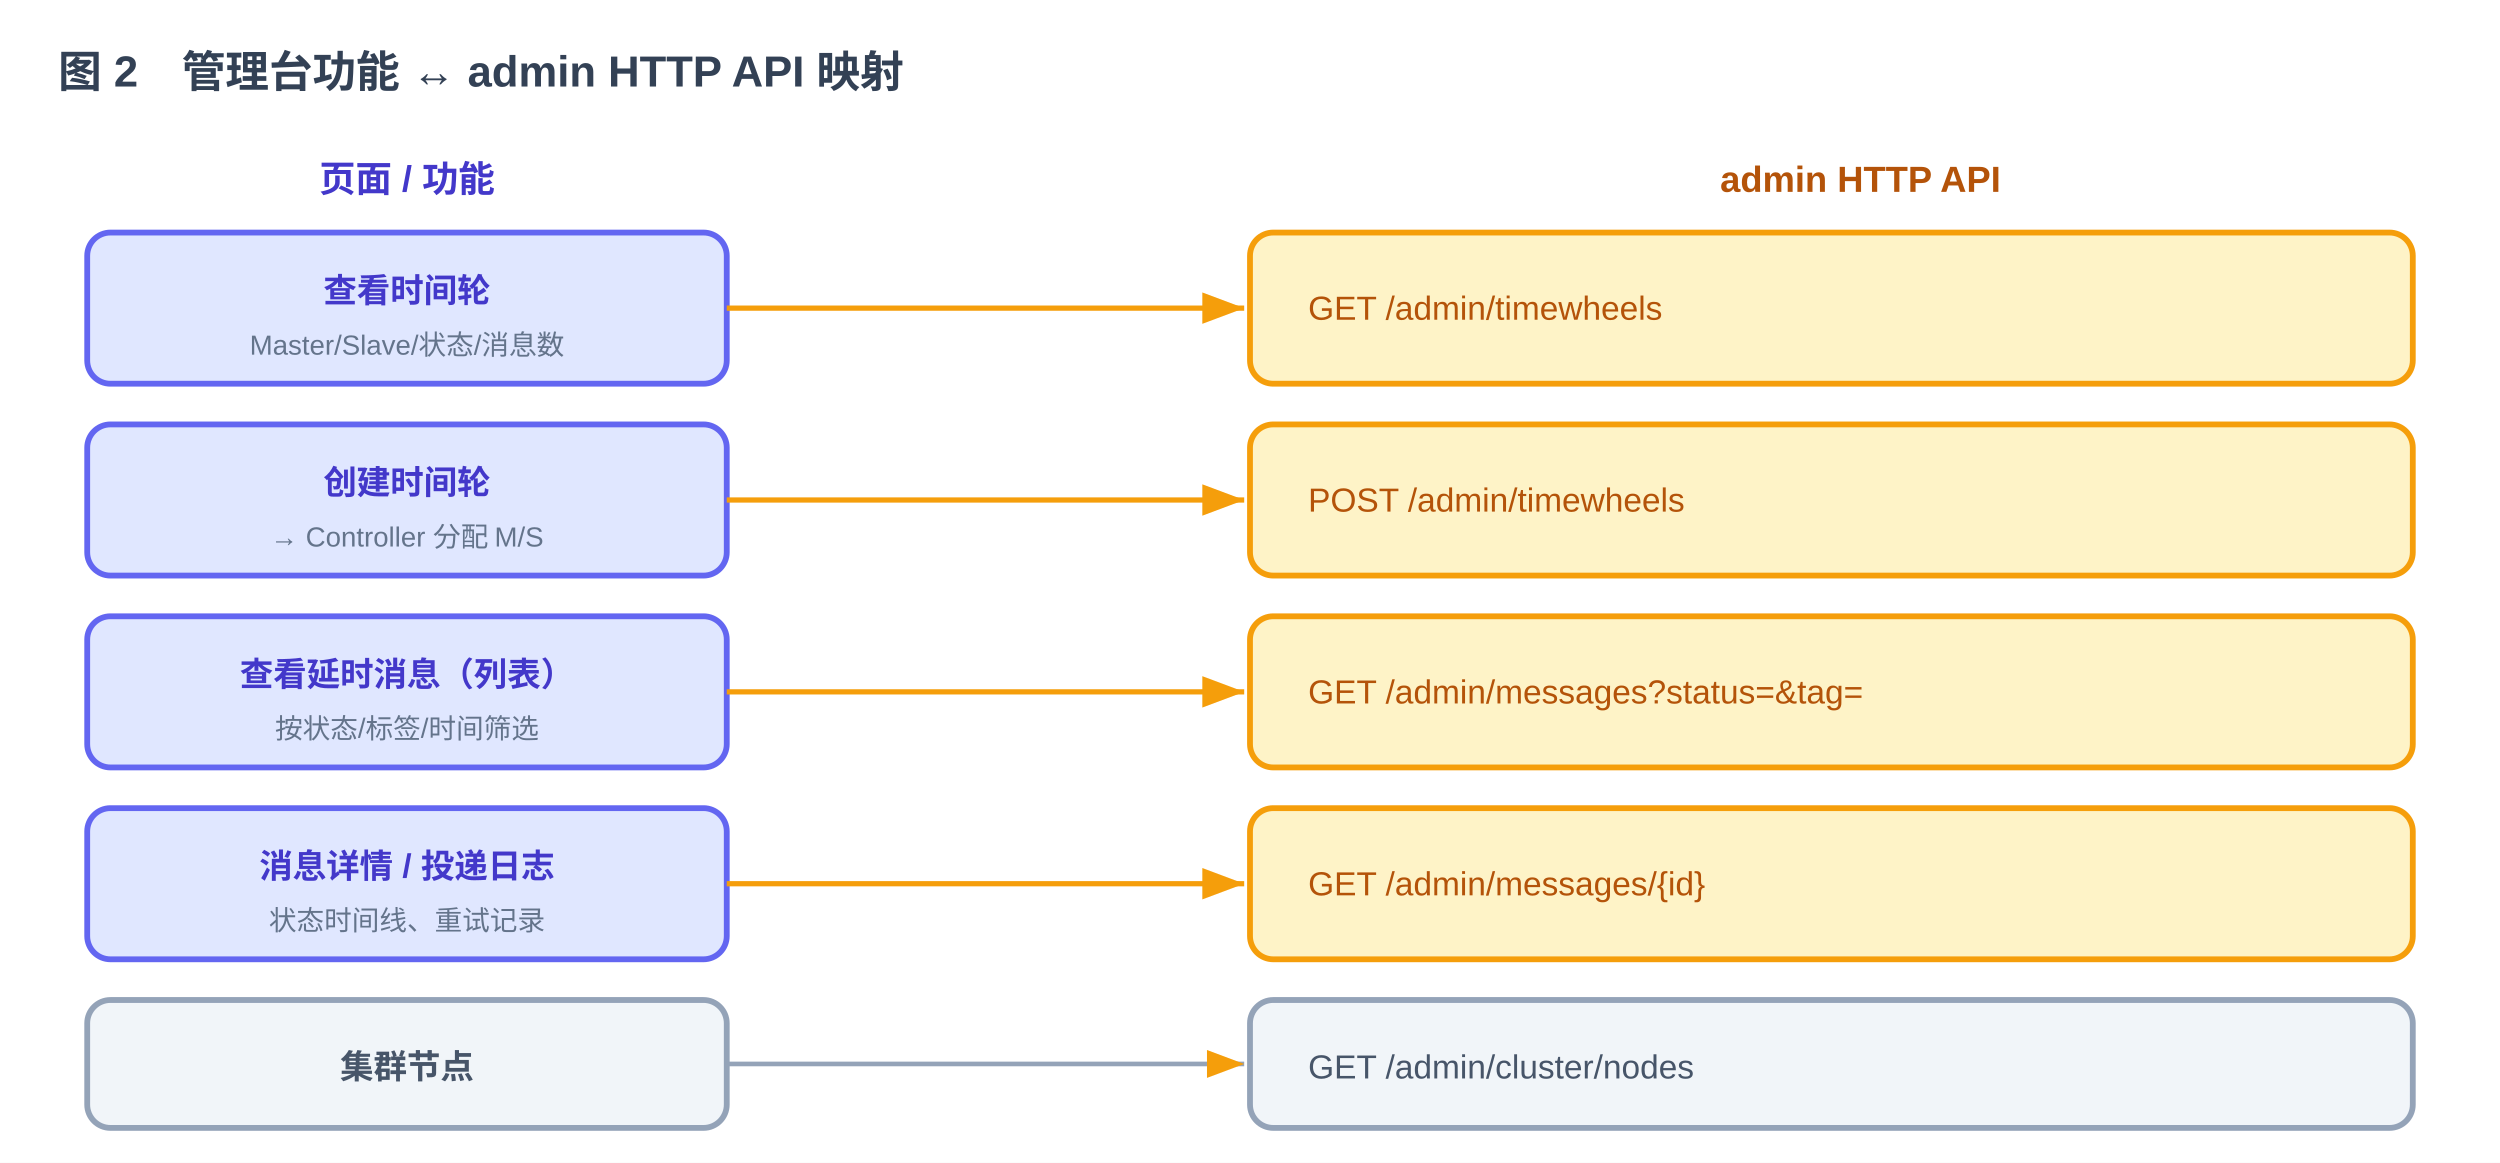
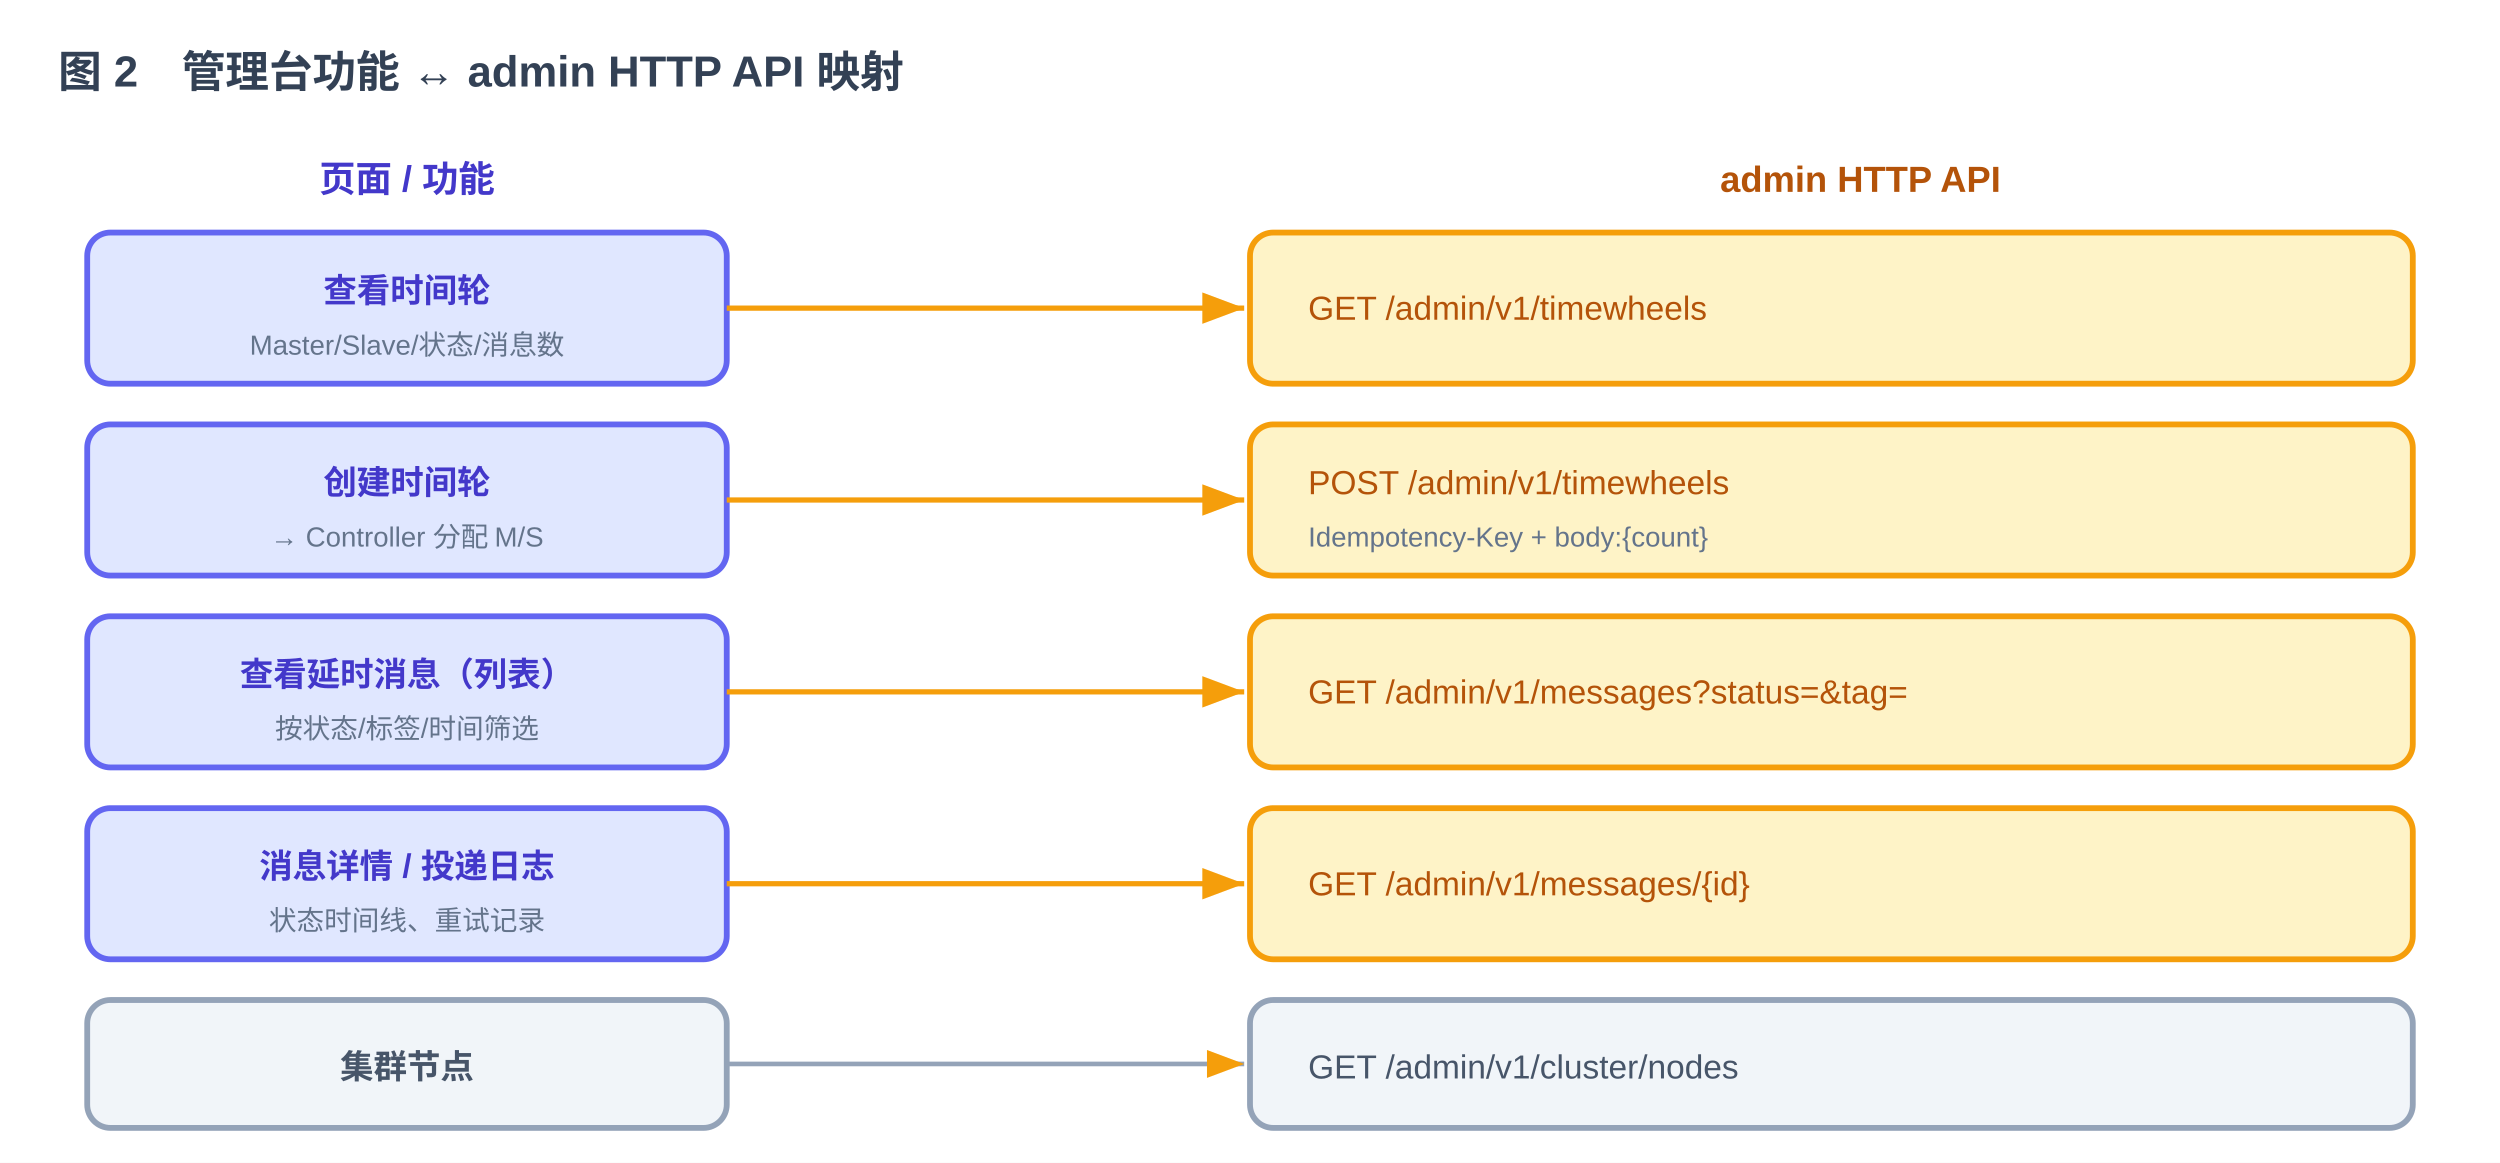
<svg xmlns="http://www.w3.org/2000/svg" viewBox="0 0 860 400">
  <rect width="860" height="400" fill="#ffffff" />
  <defs>
    <marker id="m2-amber" markerWidth="10" markerHeight="10" refX="8" refY="3" orient="auto">
      <path d="M0,0 L8,3 L0,6 Z" fill="#f59e0b" />
    </marker>
  </defs>
  <text x="20" y="30" font-family="Arial, sans-serif" font-size="15" font-weight="bold" fill="#334155">图 2　管理台功能 ↔ admin HTTP API 映射</text>
  <text x="140" y="66" font-family="Arial, sans-serif" font-size="12.5" font-weight="bold" fill="#4338ca" text-anchor="middle">页面 / 功能</text>
  <text x="640" y="66" font-family="Arial, sans-serif" font-size="12.5" font-weight="bold" fill="#b45309" text-anchor="middle">admin HTTP API</text>
  <g font-family="Arial, sans-serif">
    <rect x="30" y="80" width="220" height="52" rx="8" fill="#e0e7ff" stroke="#6366f1" stroke-width="2" />
    <text x="140" y="104" font-size="11.5" font-weight="bold" fill="#4338ca" text-anchor="middle">查看时间轮</text>
    <text x="140" y="122" font-size="9.5" fill="#64748b" text-anchor="middle">Master/Slave/状态/消息数</text>
    <rect x="430" y="80" width="400" height="52" rx="8" fill="#fef3c7" stroke="#f59e0b" stroke-width="2" />
-     <text x="450" y="110" font-size="11.5" fill="#b45309">GET /admin/timewheels</text>
+     <text x="450" y="110" font-size="11.5" fill="#b45309">GET /admin/v1/timewheels</text>
    <rect x="30" y="146" width="220" height="52" rx="8" fill="#e0e7ff" stroke="#6366f1" stroke-width="2" />
    <text x="140" y="170" font-size="11.5" font-weight="bold" fill="#4338ca" text-anchor="middle">创建时间轮</text>
    <text x="140" y="188" font-size="9.5" fill="#64748b" text-anchor="middle">→ Controller 分配 M/S</text>
    <rect x="430" y="146" width="400" height="52" rx="8" fill="#fef3c7" stroke="#f59e0b" stroke-width="2" />
-     <text x="450" y="176" font-size="11.5" fill="#b45309">POST /admin/timewheels</text>
+     <text x="450" y="170" font-size="11.5" fill="#b45309">POST /admin/v1/timewheels</text>
+     <text x="450" y="188" font-size="9.5" fill="#64748b">Idempotency-Key + body:{count}</text>
    <rect x="30" y="212" width="220" height="52" rx="8" fill="#e0e7ff" stroke="#6366f1" stroke-width="2" />
    <text x="140" y="236" font-size="11.5" font-weight="bold" fill="#4338ca" text-anchor="middle">查看延时消息（列表）</text>
    <text x="140" y="254" font-size="9.5" fill="#64748b" text-anchor="middle">按状态/标签/时间筛选</text>
    <rect x="430" y="212" width="400" height="52" rx="8" fill="#fef3c7" stroke="#f59e0b" stroke-width="2" />
-     <text x="450" y="242" font-size="11.5" fill="#b45309">GET /admin/messages?status=&amp;tag=</text>
+     <text x="450" y="242" font-size="11.5" fill="#b45309">GET /admin/v1/messages?status=&amp;tag=</text>
    <rect x="30" y="278" width="220" height="52" rx="8" fill="#e0e7ff" stroke="#6366f1" stroke-width="2" />
    <text x="140" y="302" font-size="11.5" font-weight="bold" fill="#4338ca" text-anchor="middle">消息详情 / 投递日志</text>
    <text x="140" y="320" font-size="9.5" fill="#64748b" text-anchor="middle">状态时间线、重试记录</text>
    <rect x="430" y="278" width="400" height="52" rx="8" fill="#fef3c7" stroke="#f59e0b" stroke-width="2" />
-     <text x="450" y="308" font-size="11.5" fill="#b45309">GET /admin/messages/{id}</text>
+     <text x="450" y="308" font-size="11.5" fill="#b45309">GET /admin/v1/messages/{id}</text>
    <rect x="30" y="344" width="220" height="44" rx="8" fill="#f1f5f9" stroke="#94a3b8" stroke-width="2" />
    <text x="140" y="371" font-size="11.5" font-weight="bold" fill="#475569" text-anchor="middle">集群节点</text>
    <rect x="430" y="344" width="400" height="44" rx="8" fill="#f1f5f9" stroke="#94a3b8" stroke-width="2" />
-     <text x="450" y="371" font-size="11.5" fill="#475569">GET /admin/cluster/nodes</text>
+     <text x="450" y="371" font-size="11.5" fill="#475569">GET /admin/v1/cluster/nodes</text>
  </g>
  <line x1="250" y1="106" x2="428" y2="106" stroke="#f59e0b" stroke-width="1.8" marker-end="url(#m2-amber)" />
  <line x1="250" y1="172" x2="428" y2="172" stroke="#f59e0b" stroke-width="1.8" marker-end="url(#m2-amber)" />
  <line x1="250" y1="238" x2="428" y2="238" stroke="#f59e0b" stroke-width="1.8" marker-end="url(#m2-amber)" />
  <line x1="250" y1="304" x2="428" y2="304" stroke="#f59e0b" stroke-width="1.8" marker-end="url(#m2-amber)" />
  <line x1="250" y1="366" x2="428" y2="366" stroke="#94a3b8" stroke-width="1.6" marker-end="url(#m2-amber)" />
</svg>
